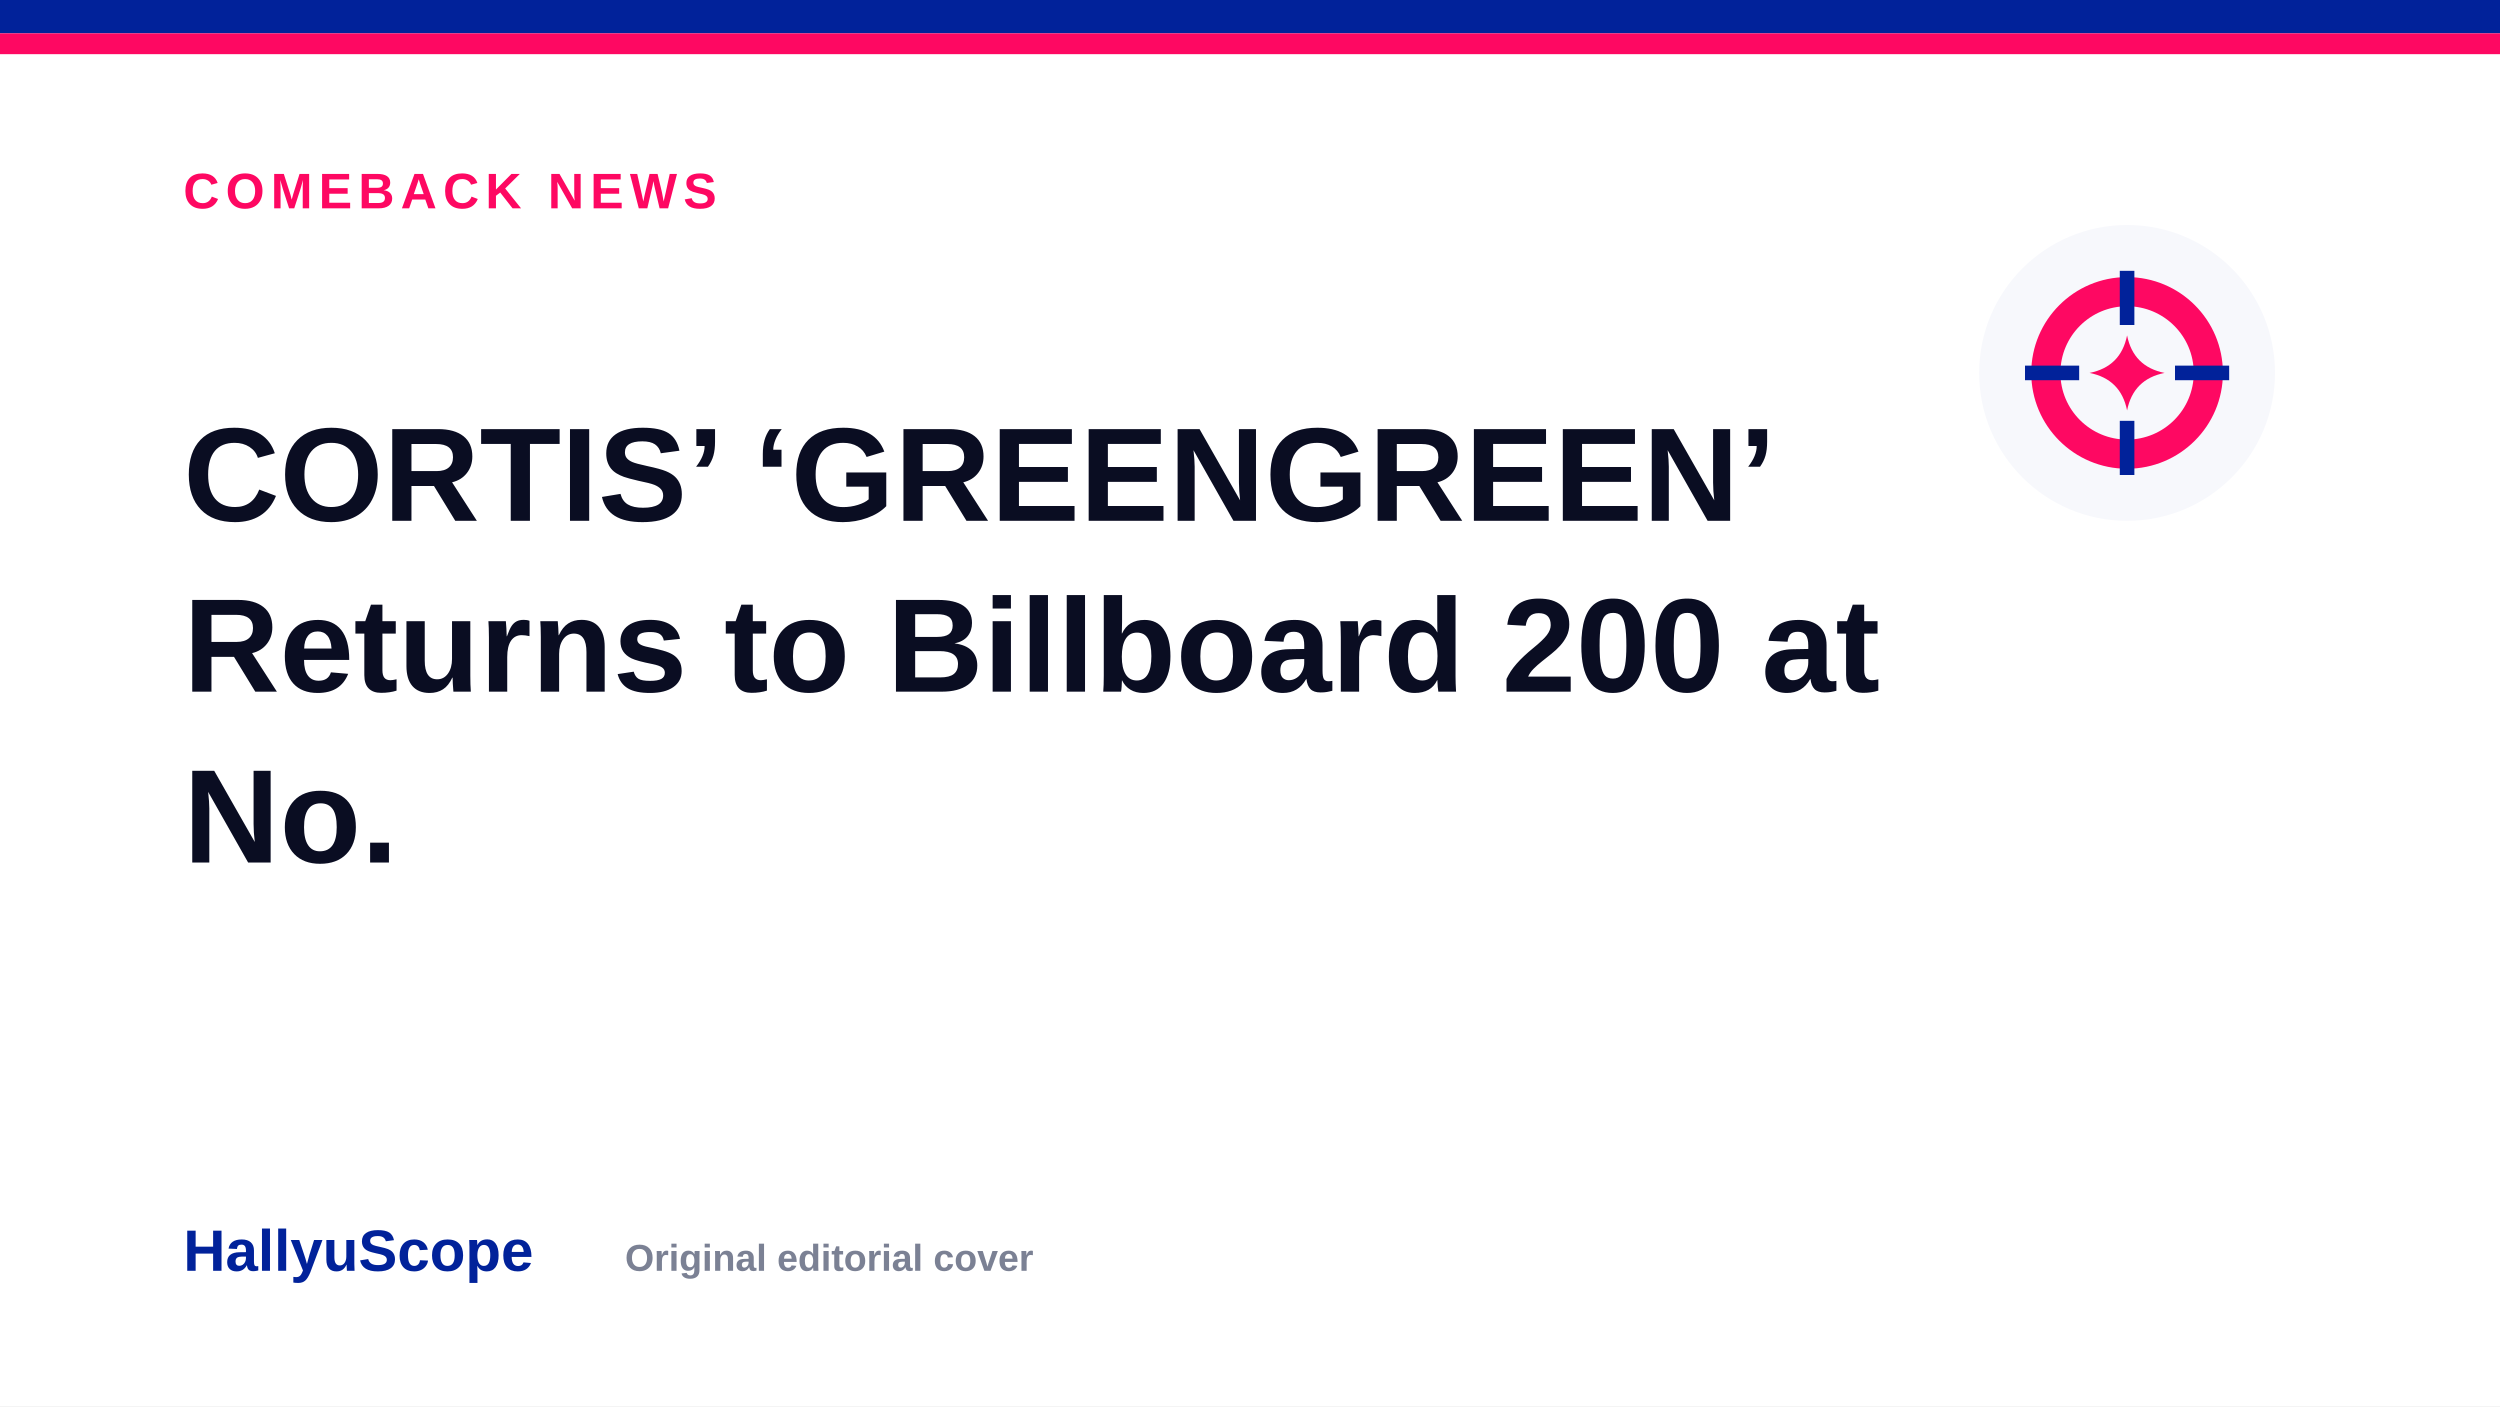
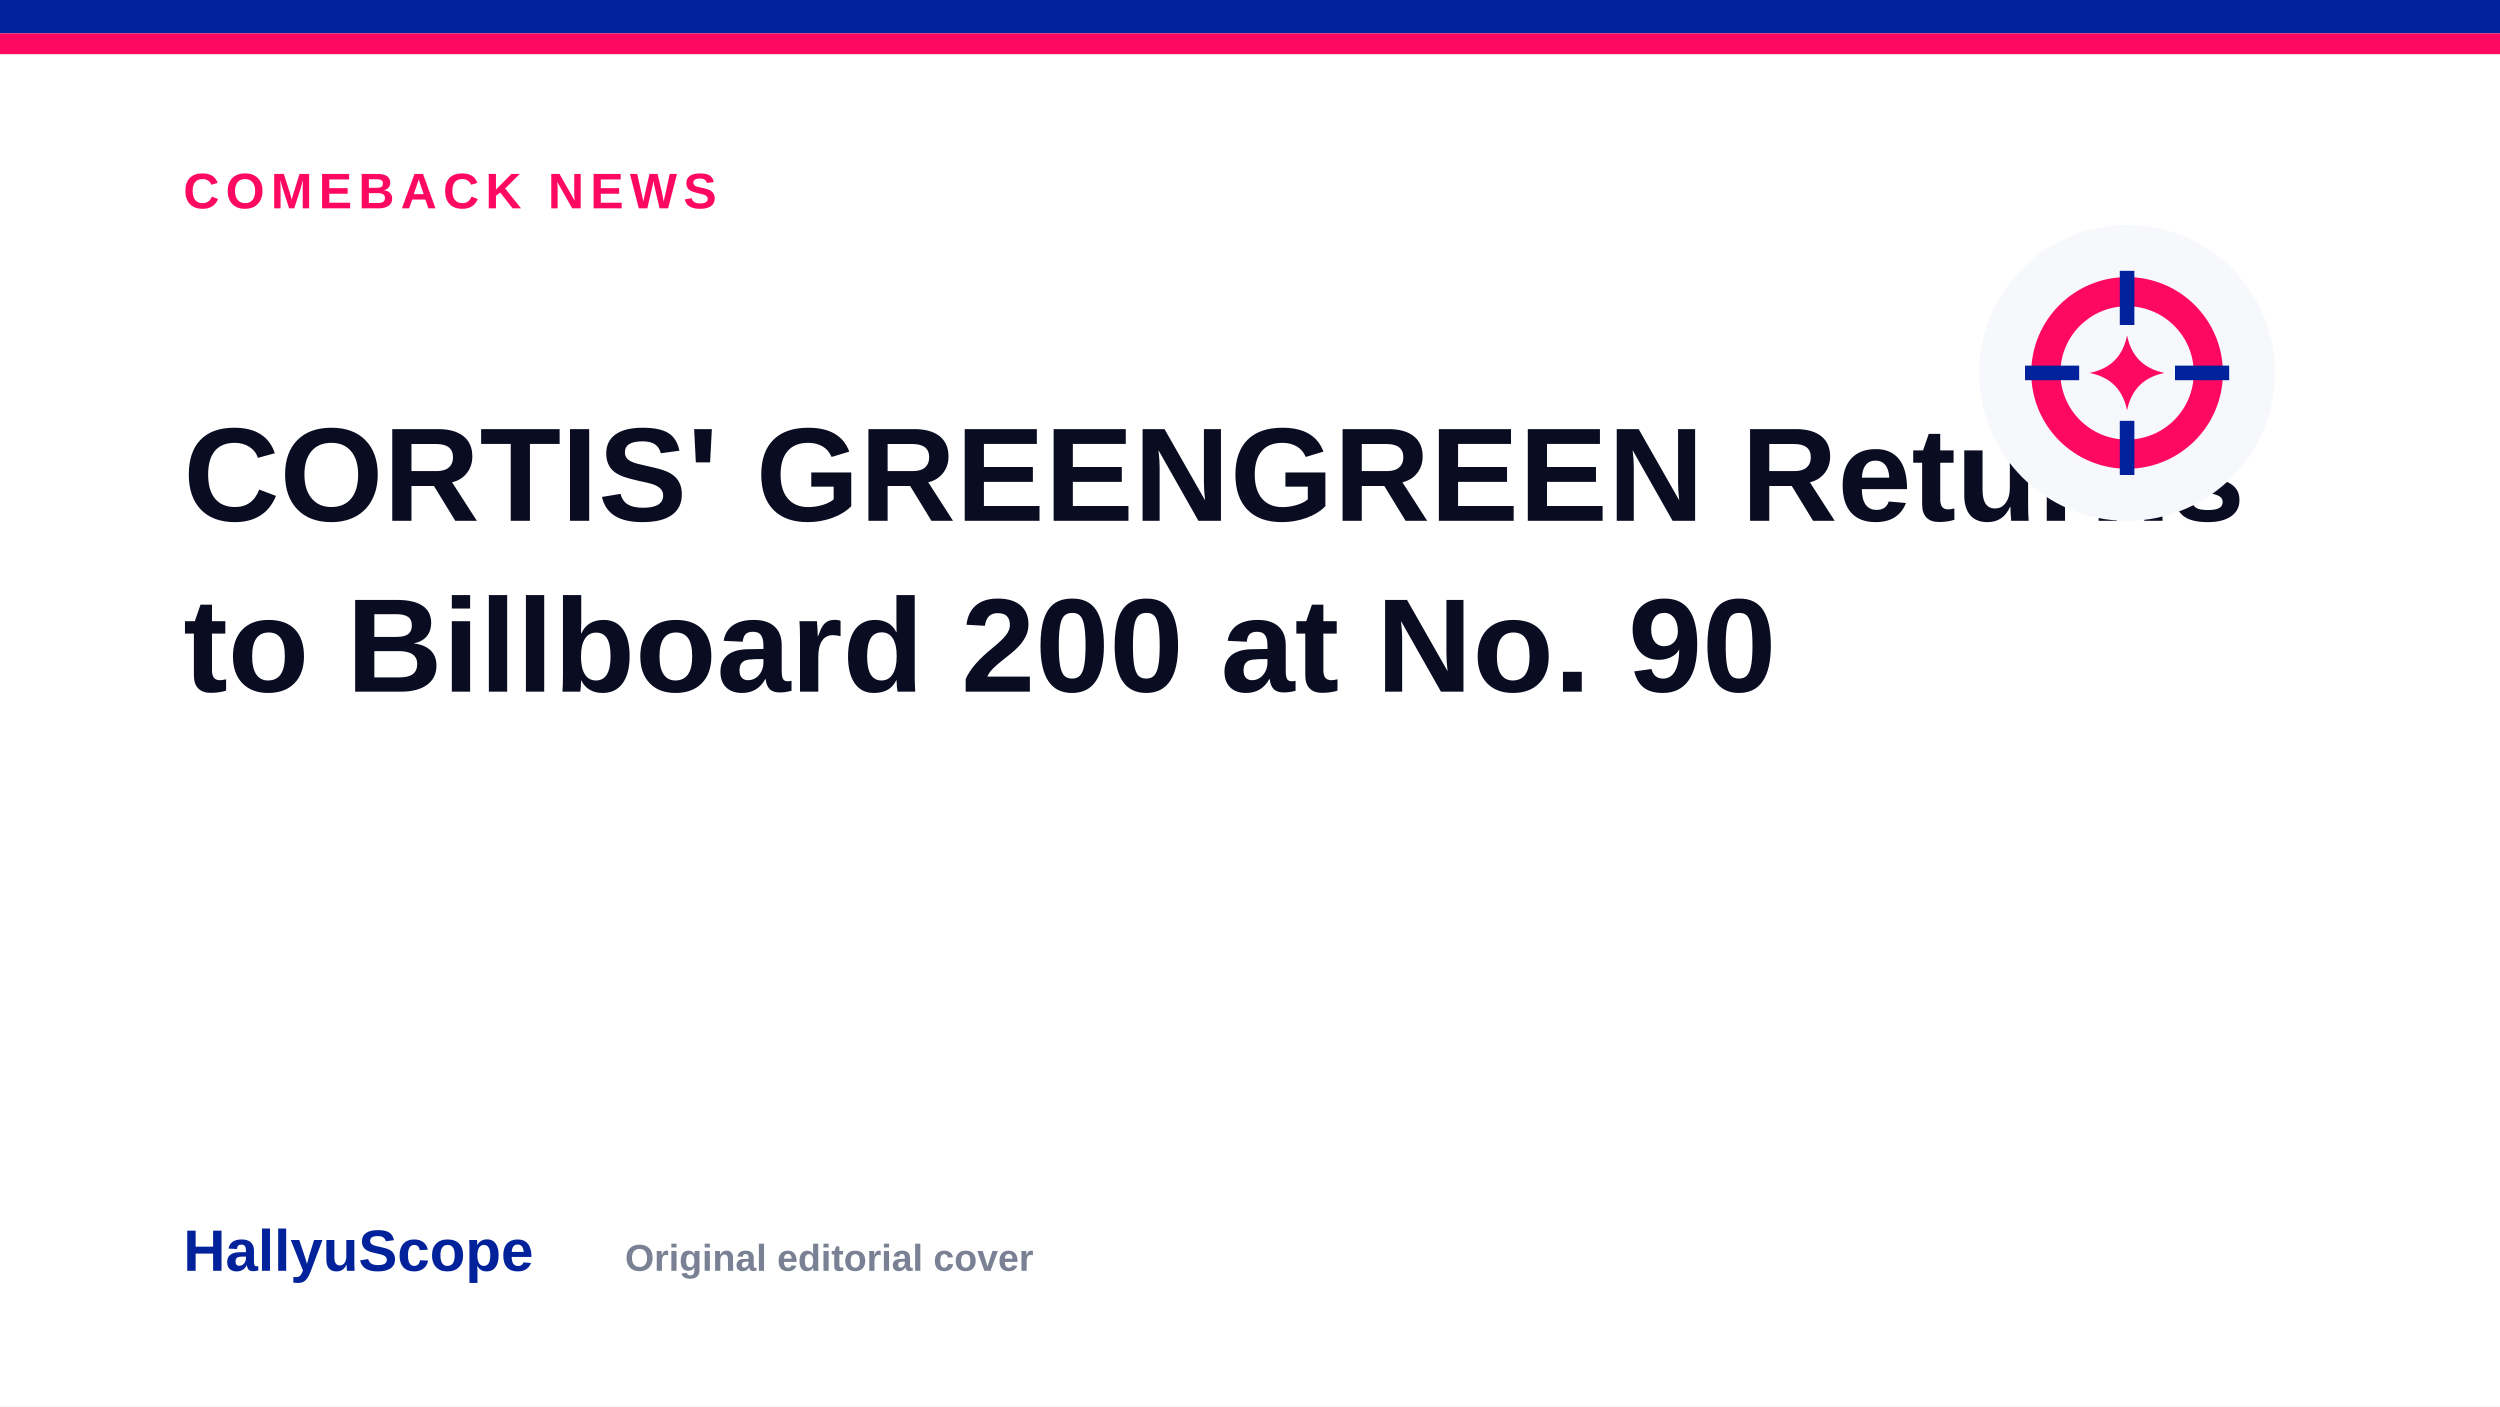
<svg xmlns="http://www.w3.org/2000/svg" width="1200" height="675" viewBox="0 0 1200 675">
  <rect width="1200" height="675" fill="#ffffff" />
  <rect x="0" y="0" width="1200" height="16" fill="#01229a" />
  <rect x="0" y="16" width="1200" height="10" fill="#fe0862" />
  <text x="88" y="100" font-family="Arial, Helvetica, sans-serif" font-size="24" font-weight="800" letter-spacing="3" fill="#fe0862">COMEBACK NEWS</text>
-   <text x="88" y="250" font-family="Arial, Helvetica, sans-serif" font-size="64" font-weight="800" fill="#0a0d22">CORTIS’ ‘GREENGREEN’</text>
-   <text x="88" y="332" font-family="Arial, Helvetica, sans-serif" font-size="64" font-weight="800" fill="#0a0d22">Returns to Billboard 200 at</text>
-   <text x="88" y="414" font-family="Arial, Helvetica, sans-serif" font-size="64" font-weight="800" fill="#0a0d22">No.</text>
+   <text x="88" y="250" font-family="Arial, Helvetica, sans-serif" font-size="64" font-weight="800" fill="#0a0d22">CORTIS' GREENGREEN Returns</text>
+   <text x="88" y="332" font-family="Arial, Helvetica, sans-serif" font-size="64" font-weight="800" fill="#0a0d22">to Billboard 200 at No. 90</text>
  <g transform="translate(950 108)">
    <rect x="0" y="0" width="142" height="142" rx="71" fill="#f7f8fc" />
    <circle cx="71" cy="71" r="39" fill="none" stroke="#fe0862" stroke-width="14" />
    <path d="M71 22v26M71 94v26M22 71h26M94 71h26" stroke="#01229a" stroke-width="7" />
    <path d="M71 53q3 15 18 18-15 3-18 18-3-15-18-18 15-3 18-18Z" fill="#fe0862" />
  </g>
  <text x="88" y="610" font-family="Arial, Helvetica, sans-serif" font-size="28" font-weight="800" fill="#01229a">HallyuScope</text>
  <text x="300" y="610" font-family="Arial, Helvetica, sans-serif" font-size="18" font-weight="600" fill="#7b8194">Original editorial cover</text>
</svg>
